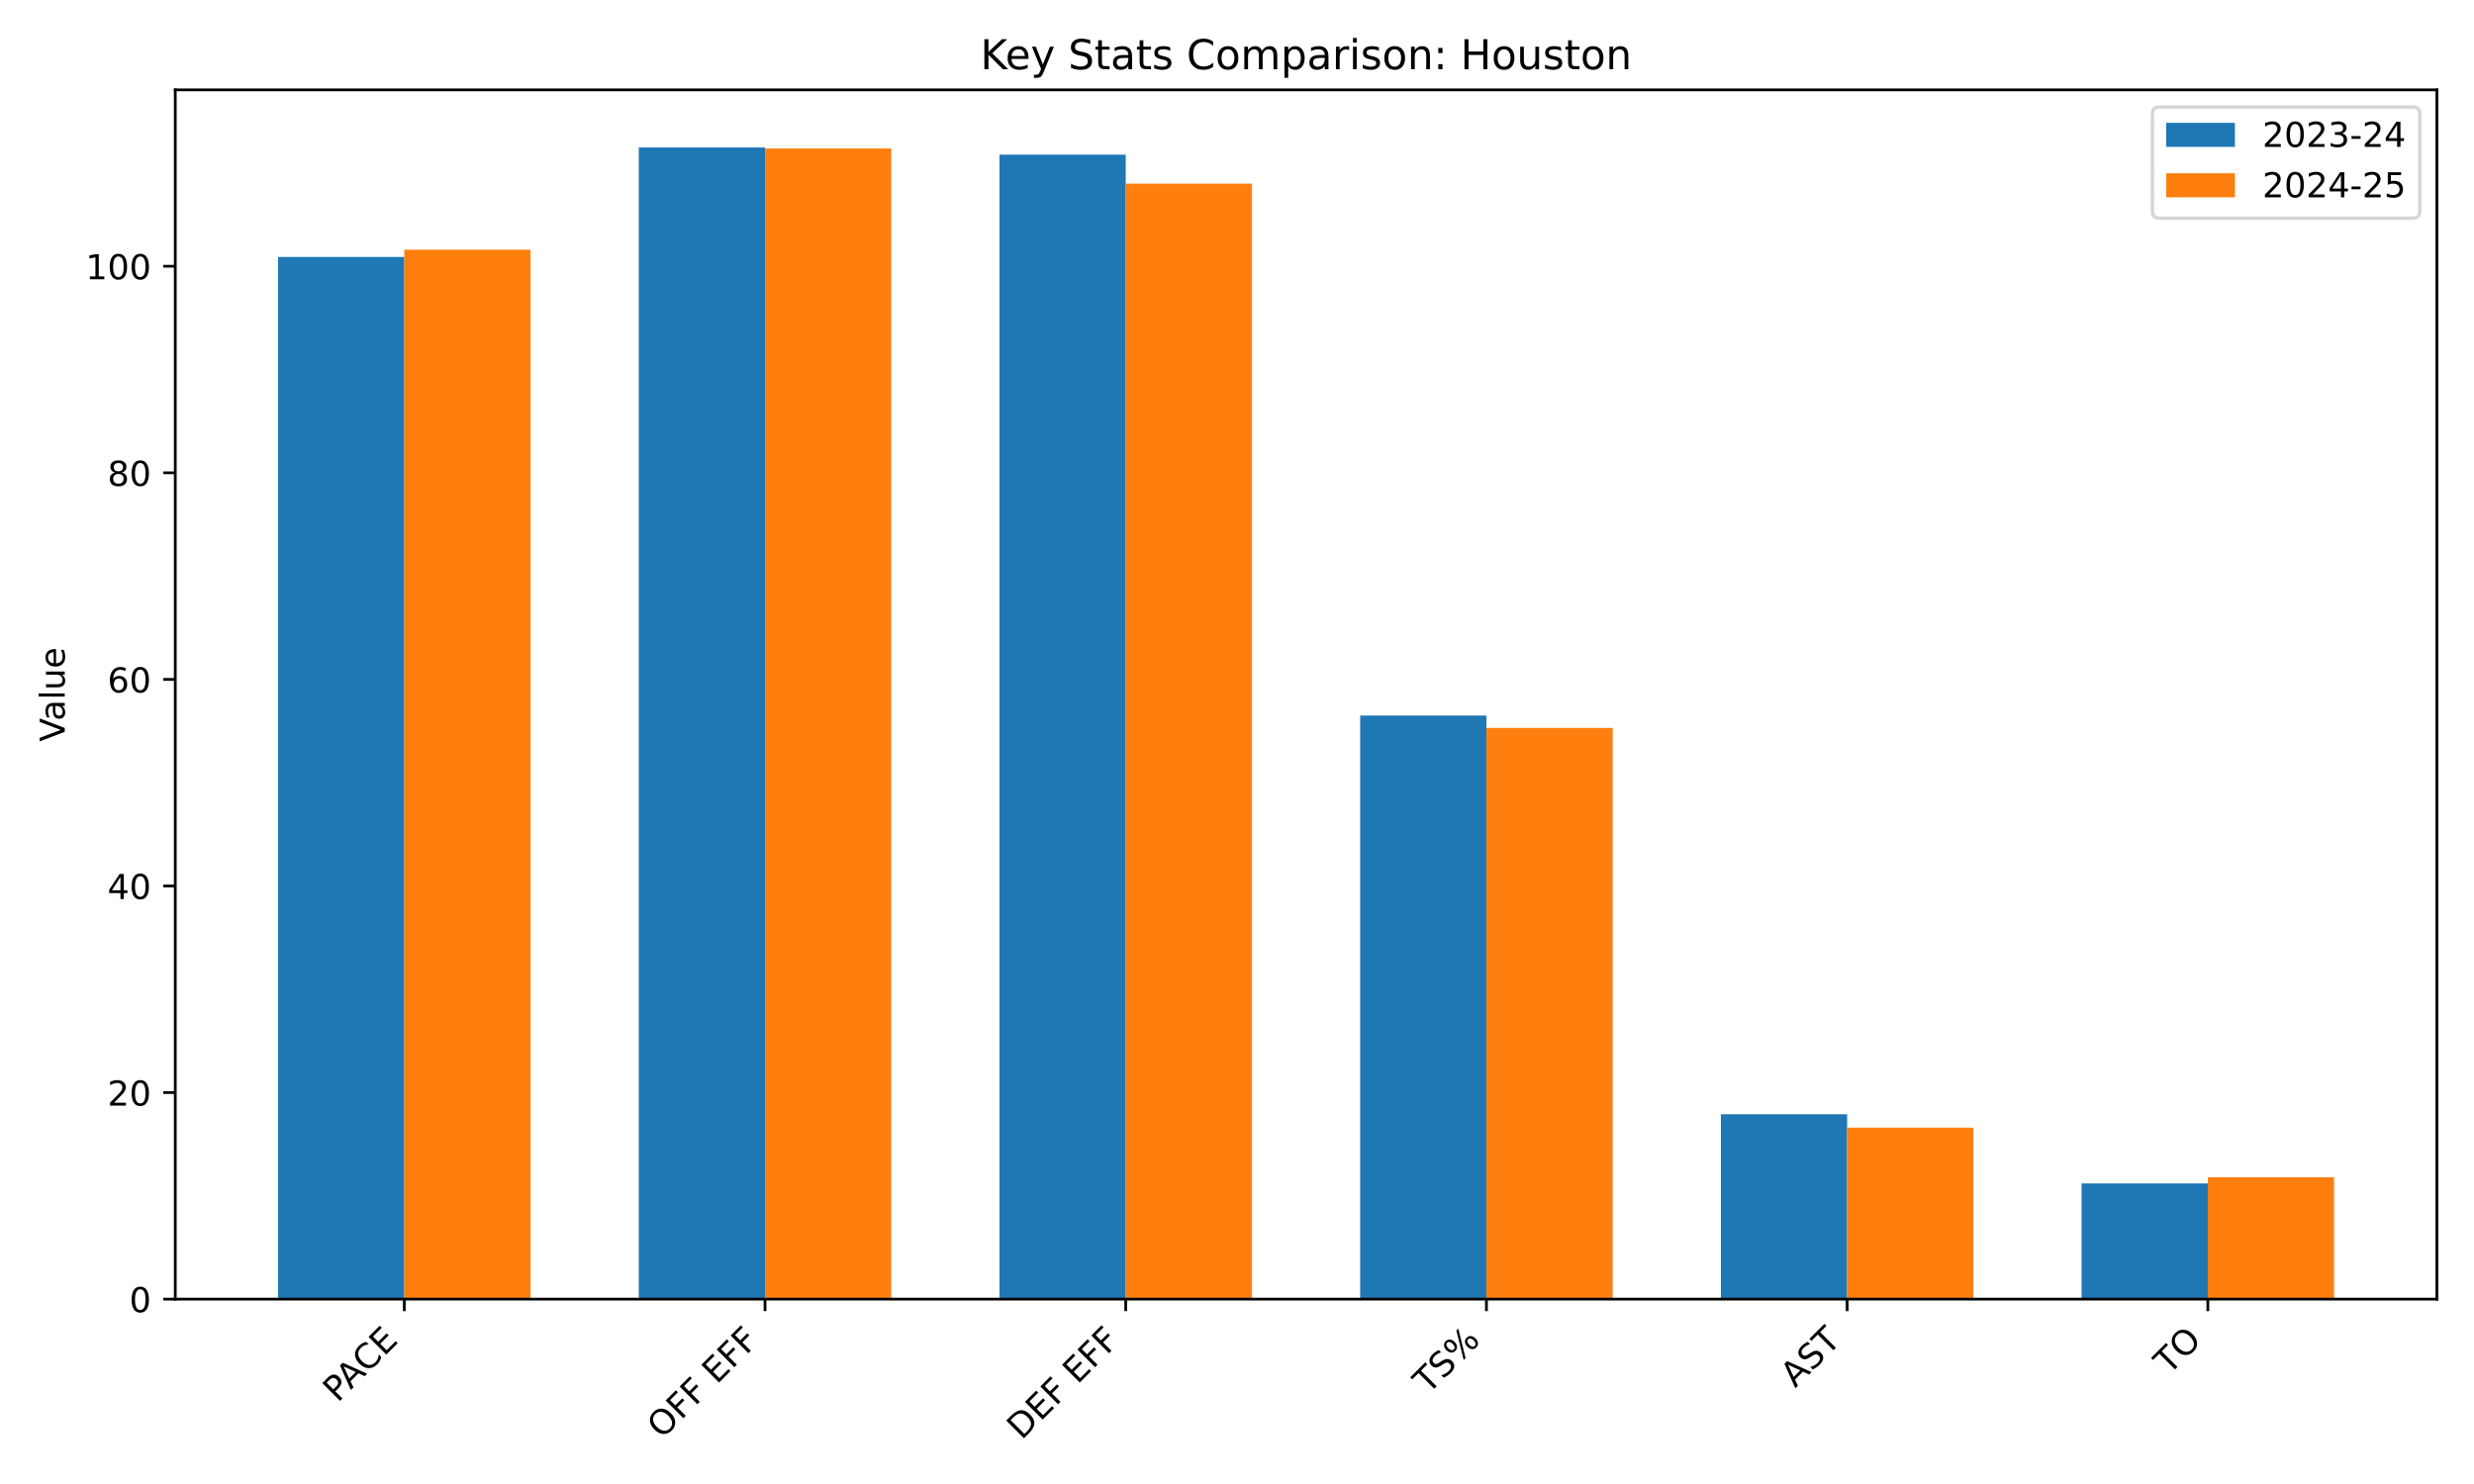
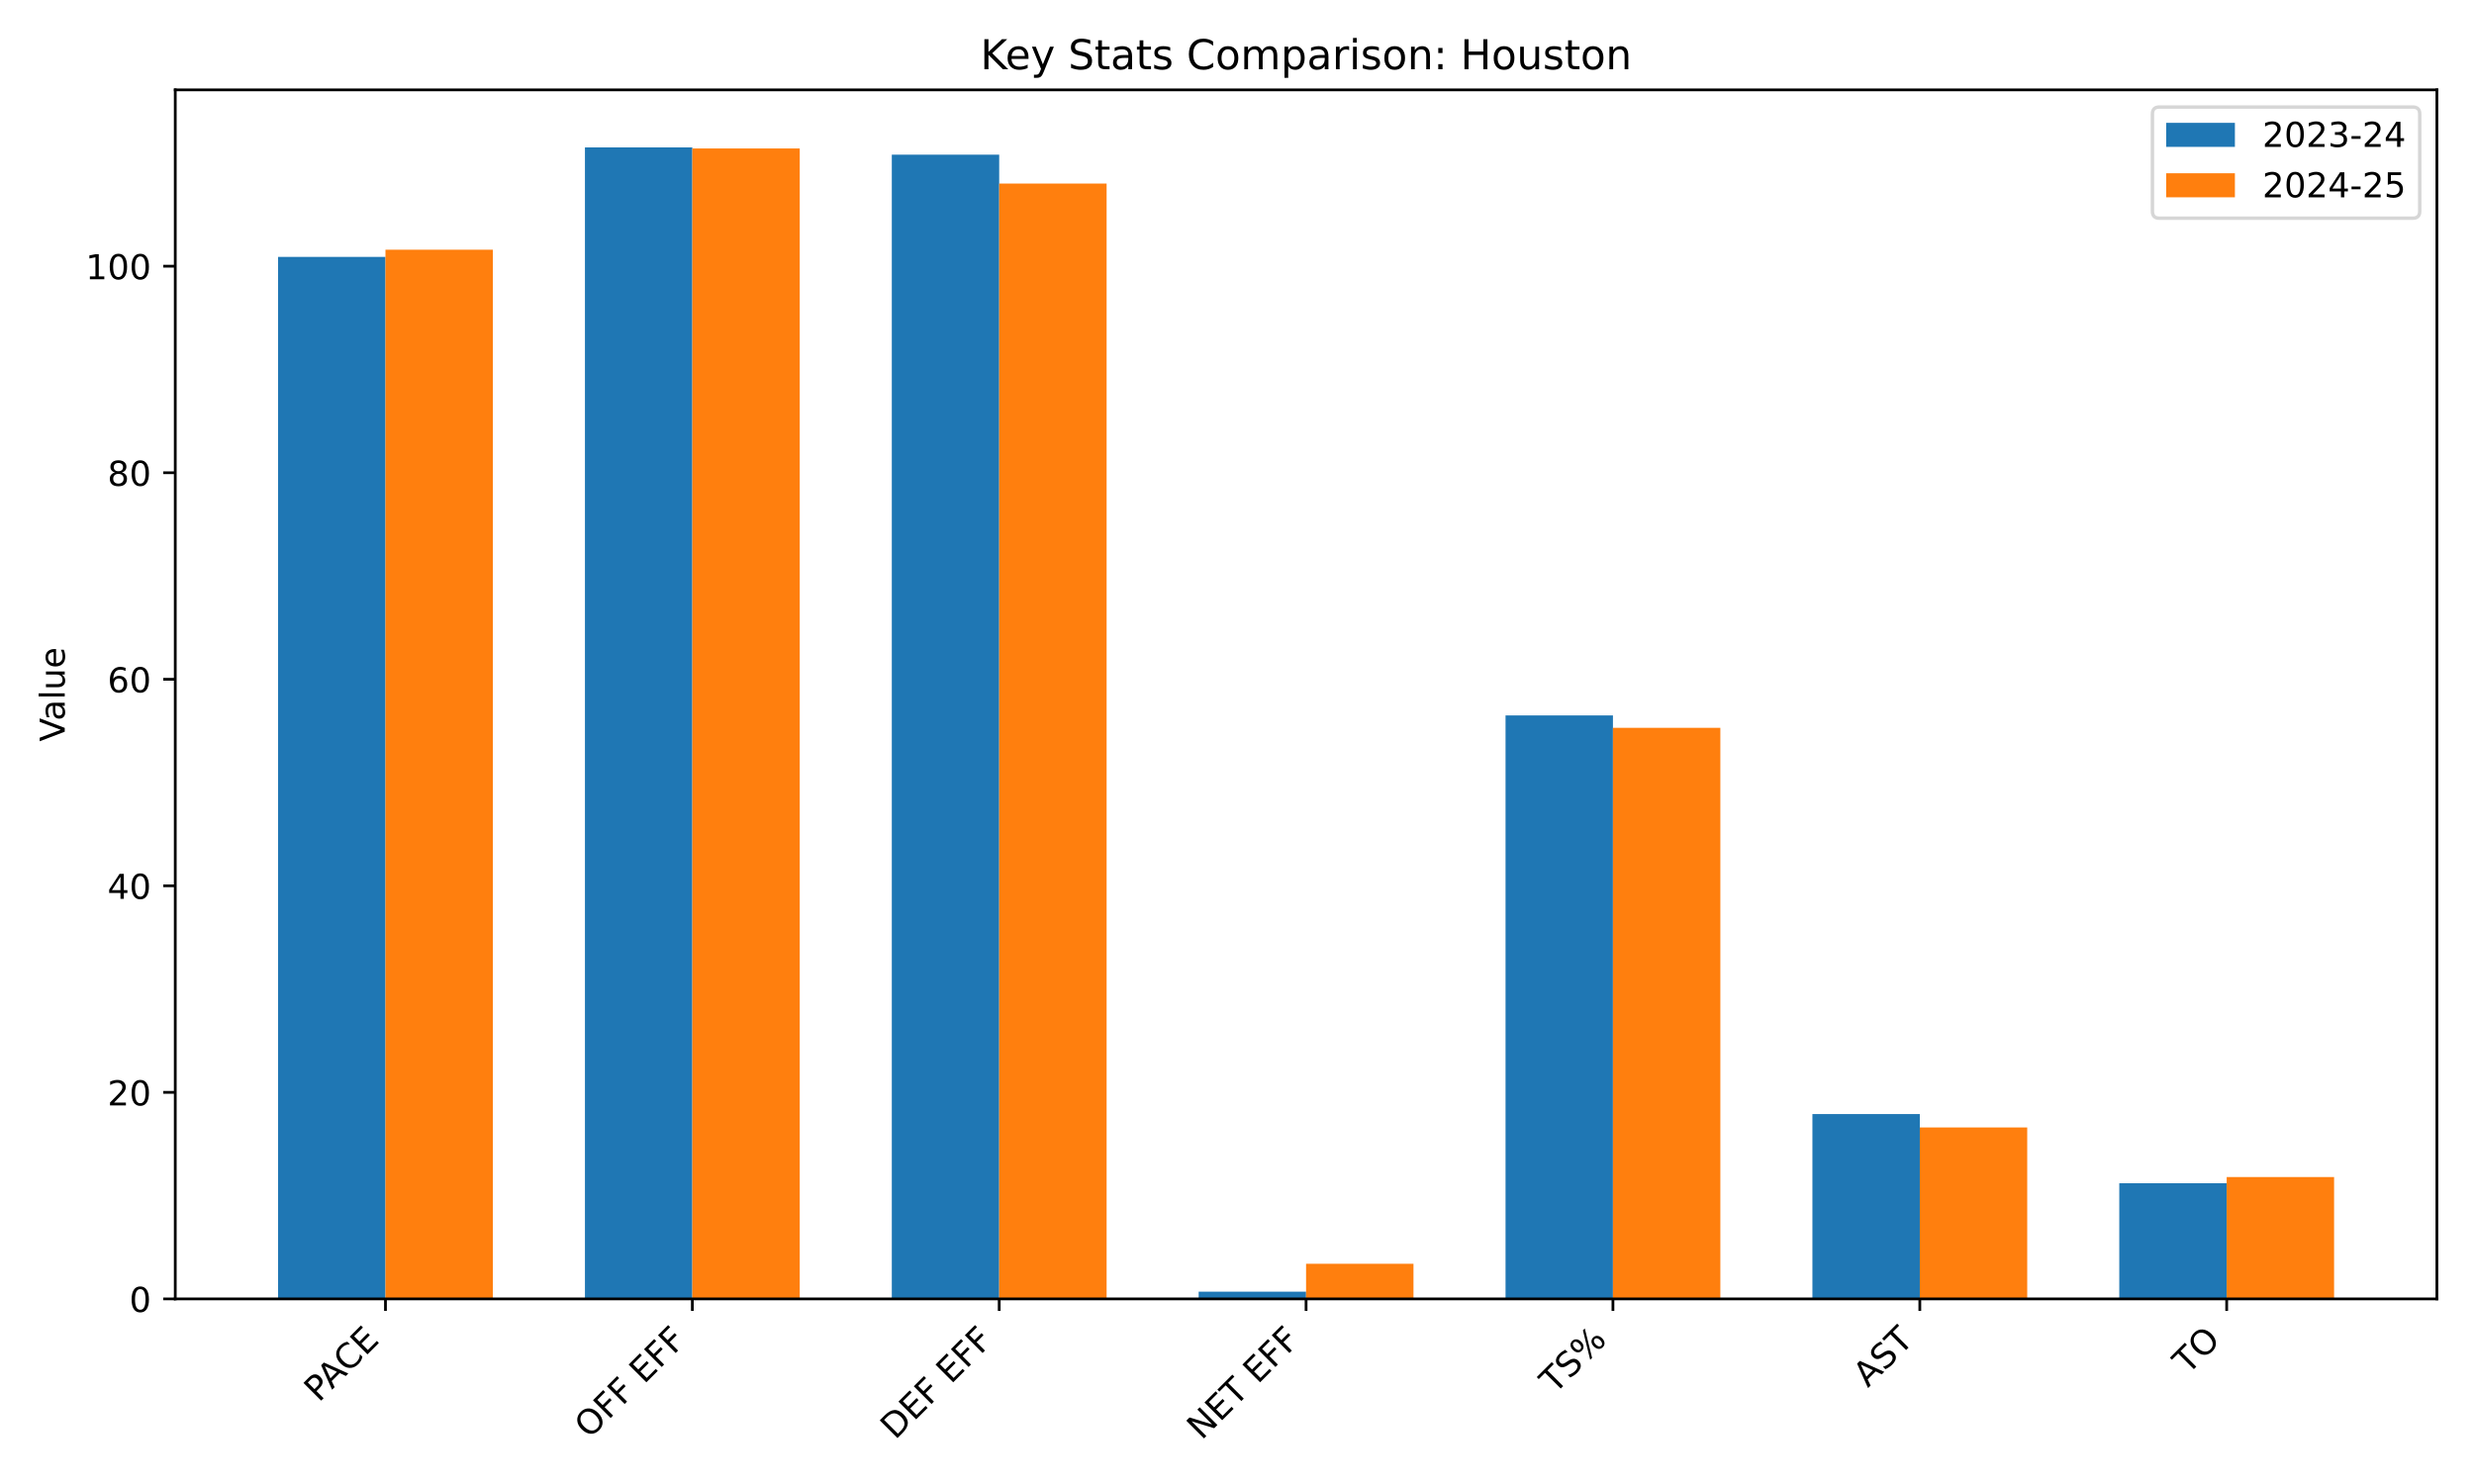
<svg xmlns="http://www.w3.org/2000/svg" xmlns:xlink="http://www.w3.org/1999/xlink" width="720pt" height="432pt" viewBox="0 0 720 432" version="1.1">
  <defs>
    <style type="text/css">*{stroke-linejoin: round; stroke-linecap: butt}</style>
  </defs>
  <g id="figure_1">
    <g id="patch_1">
      <path d="M 0 432  L 720 432  L 720 0  L 0 0  z " style="fill: #ffffff" />
    </g>
    <g id="axes_1">
      <g id="patch_2">
-         <path d="M 51.005 378.18  L 709.2 378.18  L 709.2 26.16  L 51.005 26.16  z " style="fill: #ffffff" />
+         <path d="M 51.005 378.116  L 709.2 378.116  L 709.2 26.16  L 51.005 26.16  z " style="fill: #ffffff" />
      </g>
      <g id="patch_3">
-         <path d="M 80.923 378.18  L 117.664 378.18  L 117.664 74.795  L 80.923 74.795  z " clip-path="url(#p46272f96f6)" style="fill: #1f77b4" />
+         <path d="M 80.923 378.116  L 112.181 378.116  L 112.181 74.786  L 80.923 74.786  z " clip-path="url(#pa298b99268)" style="fill: #1f77b4" />
      </g>
      <g id="patch_4">
-         <path d="M 185.898 378.18  L 222.64 378.18  L 222.64 42.923  L 185.898 42.923  z " clip-path="url(#p46272f96f6)" style="fill: #1f77b4" />
+         <path d="M 170.23 378.116  L 201.488 378.116  L 201.488 42.92  L 170.23 42.92  z " clip-path="url(#pa298b99268)" style="fill: #1f77b4" />
      </g>
      <g id="patch_5">
-         <path d="M 290.874 378.18  L 327.615 378.18  L 327.615 45.028  L 290.874 45.028  z " clip-path="url(#p46272f96f6)" style="fill: #1f77b4" />
+         <path d="M 259.538 378.116  L 290.795 378.116  L 290.795 45.024  L 259.538 45.024  z " clip-path="url(#pa298b99268)" style="fill: #1f77b4" />
      </g>
      <g id="patch_6">
-         <path d="M 395.849 378.18  L 432.59 378.18  L 432.59 208.296  L 395.849 208.296  z " clip-path="url(#p46272f96f6)" style="fill: #1f77b4" />
+         <path d="M 348.845 378.116  L 380.103 378.116  L 380.103 376.012  L 348.845 376.012  z " clip-path="url(#pa298b99268)" style="fill: #1f77b4" />
      </g>
      <g id="patch_7">
-         <path d="M 500.824 378.18  L 537.565 378.18  L 537.565 324.358  L 500.824 324.358  z " clip-path="url(#p46272f96f6)" style="fill: #1f77b4" />
+         <path d="M 438.152 378.116  L 469.41 378.116  L 469.41 208.263  L 438.152 208.263  z " clip-path="url(#pa298b99268)" style="fill: #1f77b4" />
      </g>
      <g id="patch_8">
-         <path d="M 605.799 378.18  L 642.541 378.18  L 642.541 344.504  L 605.799 344.504  z " clip-path="url(#p46272f96f6)" style="fill: #1f77b4" />
+         <path d="M 527.46 378.116  L 558.717 378.116  L 558.717 324.305  L 527.46 324.305  z " clip-path="url(#pa298b99268)" style="fill: #1f77b4" />
      </g>
      <g id="patch_9">
-         <path d="M 117.664 378.18  L 154.406 378.18  L 154.406 72.69  L 117.664 72.69  z " clip-path="url(#p46272f96f6)" style="fill: #ff7f0e" />
+         <path d="M 616.767 378.116  L 648.024 378.116  L 648.024 344.446  L 616.767 344.446  z " clip-path="url(#pa298b99268)" style="fill: #1f77b4" />
      </g>
      <g id="patch_10">
-         <path d="M 222.64 378.18  L 259.381 378.18  L 259.381 43.224  L 222.64 43.224  z " clip-path="url(#p46272f96f6)" style="fill: #ff7f0e" />
+         <path d="M 112.181 378.116  L 143.438 378.116  L 143.438 72.682  L 112.181 72.682  z " clip-path="url(#pa298b99268)" style="fill: #ff7f0e" />
      </g>
      <g id="patch_11">
-         <path d="M 327.615 378.18  L 364.356 378.18  L 364.356 53.447  L 327.615 53.447  z " clip-path="url(#p46272f96f6)" style="fill: #ff7f0e" />
+         <path d="M 201.488 378.116  L 232.745 378.116  L 232.745 43.22  L 201.488 43.22  z " clip-path="url(#pa298b99268)" style="fill: #ff7f0e" />
      </g>
      <g id="patch_12">
-         <path d="M 432.59 378.18  L 469.331 378.18  L 469.331 211.904  L 432.59 211.904  z " clip-path="url(#p46272f96f6)" style="fill: #ff7f0e" />
+         <path d="M 290.795 378.116  L 322.053 378.116  L 322.053 53.442  L 290.795 53.442  z " clip-path="url(#pa298b99268)" style="fill: #ff7f0e" />
      </g>
      <g id="patch_13">
-         <path d="M 537.565 378.18  L 574.307 378.18  L 574.307 328.267  L 537.565 328.267  z " clip-path="url(#p46272f96f6)" style="fill: #ff7f0e" />
+         <path d="M 380.103 378.116  L 411.36 378.116  L 411.36 367.895  L 380.103 367.895  z " clip-path="url(#pa298b99268)" style="fill: #ff7f0e" />
      </g>
      <g id="patch_14">
-         <path d="M 642.541 378.18  L 679.282 378.18  L 679.282 342.7  L 642.541 342.7  z " clip-path="url(#p46272f96f6)" style="fill: #ff7f0e" />
+         <path d="M 469.41 378.116  L 500.667 378.116  L 500.667 211.871  L 469.41 211.871  z " clip-path="url(#pa298b99268)" style="fill: #ff7f0e" />
+       </g>
+       <g id="patch_15">
+         <path d="M 558.717 378.116  L 589.975 378.116  L 589.975 328.213  L 558.717 328.213  z " clip-path="url(#pa298b99268)" style="fill: #ff7f0e" />
+       </g>
+       <g id="patch_16">
+         <path d="M 648.024 378.116  L 679.282 378.116  L 679.282 342.643  L 648.024 342.643  z " clip-path="url(#pa298b99268)" style="fill: #ff7f0e" />
      </g>
      <g id="matplotlib.axis_1">
        <g id="xtick_1">
          <g id="line2d_1">
            <defs>
-               <path id="m203564812c" d="M 0 0  L 0 3.5  " style="stroke: #000000; stroke-width: 0.8" />
+               <path id="m1cb7843d80" d="M 0 0  L 0 3.5  " style="stroke: #000000; stroke-width: 0.8" />
            </defs>
            <g>
-               <use xlink:href="#m203564812c" x="117.664" y="378.18" style="stroke: #000000; stroke-width: 0.8" />
+               <use xlink:href="#m1cb7843d80" x="112.181" y="378.116" style="stroke: #000000; stroke-width: 0.8" />
            </g>
          </g>
          <g id="text_1">
-             <g transform="translate(98.26196 408.4847) rotate(-45) scale(0.1 -0.1)">
+             <g transform="translate(92.77817 408.421) rotate(-45) scale(0.1 -0.1)">
              <defs>
                <path id="DejaVuSans-50" d="M 1259 4147  L 1259 2394  L 2053 2394  Q 2494 2394 2734 2622  Q 2975 2850 2975 3272  Q 2975 3691 2734 3919  Q 2494 4147 2053 4147  L 1259 4147  z M 628 4666  L 2053 4666  Q 2838 4666 3239 4311  Q 3641 3956 3641 3272  Q 3641 2581 3239 2228  Q 2838 1875 2053 1875  L 1259 1875  L 1259 0  L 628 0  L 628 4666  z " transform="scale(0.015625)" />
                <path id="DejaVuSans-41" d="M 2188 4044  L 1331 1722  L 3047 1722  L 2188 4044  z M 1831 4666  L 2547 4666  L 4325 0  L 3669 0  L 3244 1197  L 1141 1197  L 716 0  L 50 0  L 1831 4666  z " transform="scale(0.015625)" />
                <path id="DejaVuSans-43" d="M 4122 4306  L 4122 3641  Q 3803 3938 3442 4084  Q 3081 4231 2675 4231  Q 1875 4231 1450 3742  Q 1025 3253 1025 2328  Q 1025 1406 1450 917  Q 1875 428 2675 428  Q 3081 428 3442 575  Q 3803 722 4122 1019  L 4122 359  Q 3791 134 3420 21  Q 3050 -91 2638 -91  Q 1578 -91 968 557  Q 359 1206 359 2328  Q 359 3453 968 4101  Q 1578 4750 2638 4750  Q 3056 4750 3426 4639  Q 3797 4528 4122 4306  z " transform="scale(0.015625)" />
                <path id="DejaVuSans-45" d="M 628 4666  L 3578 4666  L 3578 4134  L 1259 4134  L 1259 2753  L 3481 2753  L 3481 2222  L 1259 2222  L 1259 531  L 3634 531  L 3634 0  L 628 0  L 628 4666  z " transform="scale(0.015625)" />
              </defs>
              <use xlink:href="#DejaVuSans-50" />
              <use xlink:href="#DejaVuSans-41" transform="translate(53.92773 0)" />
              <use xlink:href="#DejaVuSans-43" transform="translate(120.5859 0)" />
              <use xlink:href="#DejaVuSans-45" transform="translate(190.4102 0)" />
            </g>
          </g>
        </g>
        <g id="xtick_2">
          <g id="line2d_2">
            <g>
-               <use xlink:href="#m203564812c" x="222.64" y="378.18" style="stroke: #000000; stroke-width: 0.8" />
+               <use xlink:href="#m1cb7843d80" x="201.488" y="378.116" style="stroke: #000000; stroke-width: 0.8" />
            </g>
          </g>
          <g id="text_2">
-             <g transform="translate(192.6196 419.1023) rotate(-45) scale(0.1 -0.1)">
+             <g transform="translate(171.4678 419.0387) rotate(-45) scale(0.1 -0.1)">
              <defs>
                <path id="DejaVuSans-4f" d="M 2522 4238  Q 1834 4238 1429 3725  Q 1025 3213 1025 2328  Q 1025 1447 1429 934  Q 1834 422 2522 422  Q 3209 422 3611 934  Q 4013 1447 4013 2328  Q 4013 3213 3611 3725  Q 3209 4238 2522 4238  z M 2522 4750  Q 3503 4750 4090 4092  Q 4678 3434 4678 2328  Q 4678 1225 4090 567  Q 3503 -91 2522 -91  Q 1538 -91 948 565  Q 359 1222 359 2328  Q 359 3434 948 4092  Q 1538 4750 2522 4750  z " transform="scale(0.015625)" />
                <path id="DejaVuSans-46" d="M 628 4666  L 3309 4666  L 3309 4134  L 1259 4134  L 1259 2759  L 3109 2759  L 3109 2228  L 1259 2228  L 1259 0  L 628 0  L 628 4666  z " transform="scale(0.015625)" />
                <path id="DejaVuSans-20" transform="scale(0.015625)" />
              </defs>
              <use xlink:href="#DejaVuSans-4f" />
              <use xlink:href="#DejaVuSans-46" transform="translate(78.71094 0)" />
              <use xlink:href="#DejaVuSans-46" transform="translate(136.2305 0)" />
              <use xlink:href="#DejaVuSans-20" transform="translate(193.75 0)" />
              <use xlink:href="#DejaVuSans-45" transform="translate(225.5371 0)" />
              <use xlink:href="#DejaVuSans-46" transform="translate(288.7207 0)" />
              <use xlink:href="#DejaVuSans-46" transform="translate(346.2402 0)" />
            </g>
          </g>
        </g>
        <g id="xtick_3">
          <g id="line2d_3">
            <g>
-               <use xlink:href="#m203564812c" x="327.615" y="378.18" style="stroke: #000000; stroke-width: 0.8" />
+               <use xlink:href="#m1cb7843d80" x="290.795" y="378.116" style="stroke: #000000; stroke-width: 0.8" />
            </g>
          </g>
          <g id="text_3">
-             <g transform="translate(297.3153 419.3819) rotate(-45) scale(0.1 -0.1)">
+             <g transform="translate(260.4956 419.3182) rotate(-45) scale(0.1 -0.1)">
              <defs>
                <path id="DejaVuSans-44" d="M 1259 4147  L 1259 519  L 2022 519  Q 2988 519 3436 956  Q 3884 1394 3884 2338  Q 3884 3275 3436 3711  Q 2988 4147 2022 4147  L 1259 4147  z M 628 4666  L 1925 4666  Q 3281 4666 3915 4102  Q 4550 3538 4550 2338  Q 4550 1131 3912 565  Q 3275 0 1925 0  L 628 0  L 628 4666  z " transform="scale(0.015625)" />
              </defs>
              <use xlink:href="#DejaVuSans-44" />
              <use xlink:href="#DejaVuSans-45" transform="translate(77.00195 0)" />
              <use xlink:href="#DejaVuSans-46" transform="translate(140.1855 0)" />
              <use xlink:href="#DejaVuSans-20" transform="translate(197.7051 0)" />
              <use xlink:href="#DejaVuSans-45" transform="translate(229.4922 0)" />
              <use xlink:href="#DejaVuSans-46" transform="translate(292.6758 0)" />
              <use xlink:href="#DejaVuSans-46" transform="translate(350.1953 0)" />
            </g>
          </g>
        </g>
        <g id="xtick_4">
          <g id="line2d_4">
            <g>
-               <use xlink:href="#m203564812c" x="432.59" y="378.18" style="stroke: #000000; stroke-width: 0.8" />
+               <use xlink:href="#m1cb7843d80" x="380.103" y="378.116" style="stroke: #000000; stroke-width: 0.8" />
            </g>
          </g>
          <g id="text_4">
-             <g transform="translate(415.5931 406.0794) rotate(-45) scale(0.1 -0.1)">
-               <defs>
+             <g transform="translate(349.7057 419.4154) rotate(-45) scale(0.1 -0.1)">
+               <defs>
+                 <path id="DejaVuSans-4e" d="M 628 4666  L 1478 4666  L 3547 763  L 3547 4666  L 4159 4666  L 4159 0  L 3309 0  L 1241 3903  L 1241 0  L 628 0  L 628 4666  z " transform="scale(0.015625)" />
                <path id="DejaVuSans-54" d="M -19 4666  L 3928 4666  L 3928 4134  L 2272 4134  L 2272 0  L 1638 0  L 1638 4134  L -19 4134  L -19 4666  z " transform="scale(0.015625)" />
+               </defs>
+               <use xlink:href="#DejaVuSans-4e" />
+               <use xlink:href="#DejaVuSans-45" transform="translate(74.80469 0)" />
+               <use xlink:href="#DejaVuSans-54" transform="translate(137.9883 0)" />
+               <use xlink:href="#DejaVuSans-20" transform="translate(199.0723 0)" />
+               <use xlink:href="#DejaVuSans-45" transform="translate(230.8594 0)" />
+               <use xlink:href="#DejaVuSans-46" transform="translate(294.043 0)" />
+               <use xlink:href="#DejaVuSans-46" transform="translate(351.5625 0)" />
+             </g>
+           </g>
+         </g>
+         <g id="xtick_5">
+           <g id="line2d_5">
+             <g>
+               <use xlink:href="#m1cb7843d80" x="469.41" y="378.116" style="stroke: #000000; stroke-width: 0.8" />
+             </g>
+           </g>
+           <g id="text_5">
+             <g transform="translate(452.4127 406.0158) rotate(-45) scale(0.1 -0.1)">
+               <defs>
                <path id="DejaVuSans-53" d="M 3425 4513  L 3425 3897  Q 3066 4069 2747 4153  Q 2428 4238 2131 4238  Q 1616 4238 1336 4038  Q 1056 3838 1056 3469  Q 1056 3159 1242 3001  Q 1428 2844 1947 2747  L 2328 2669  Q 3034 2534 3370 2195  Q 3706 1856 3706 1288  Q 3706 609 3251 259  Q 2797 -91 1919 -91  Q 1588 -91 1214 -16  Q 841 59 441 206  L 441 856  Q 825 641 1194 531  Q 1563 422 1919 422  Q 2459 422 2753 634  Q 3047 847 3047 1241  Q 3047 1584 2836 1778  Q 2625 1972 2144 2069  L 1759 2144  Q 1053 2284 737 2584  Q 422 2884 422 3419  Q 422 4038 858 4394  Q 1294 4750 2059 4750  Q 2388 4750 2728 4690  Q 3069 4631 3425 4513  z " transform="scale(0.015625)" />
                <path id="DejaVuSans-25" d="M 4653 2053  Q 4381 2053 4226 1822  Q 4072 1591 4072 1178  Q 4072 772 4226 539  Q 4381 306 4653 306  Q 4919 306 5073 539  Q 5228 772 5228 1178  Q 5228 1588 5073 1820  Q 4919 2053 4653 2053  z M 4653 2450  Q 5147 2450 5437 2106  Q 5728 1763 5728 1178  Q 5728 594 5436 251  Q 5144 -91 4653 -91  Q 4153 -91 3862 251  Q 3572 594 3572 1178  Q 3572 1766 3864 2108  Q 4156 2450 4653 2450  z M 1428 4353  Q 1159 4353 1004 4120  Q 850 3888 850 3481  Q 850 3069 1003 2837  Q 1156 2606 1428 2606  Q 1700 2606 1854 2837  Q 2009 3069 2009 3481  Q 2009 3884 1853 4118  Q 1697 4353 1428 4353  z M 4250 4750  L 4750 4750  L 1831 -91  L 1331 -91  L 4250 4750  z M 1428 4750  Q 1922 4750 2215 4408  Q 2509 4066 2509 3481  Q 2509 2891 2217 2550  Q 1925 2209 1428 2209  Q 931 2209 642 2551  Q 353 2894 353 3481  Q 353 4063 643 4406  Q 934 4750 1428 4750  z " transform="scale(0.015625)" />
              </defs>
              <use xlink:href="#DejaVuSans-54" />
              <use xlink:href="#DejaVuSans-53" transform="translate(61.08398 0)" />
              <use xlink:href="#DejaVuSans-25" transform="translate(124.5605 0)" />
            </g>
          </g>
        </g>
-         <g id="xtick_5">
-           <g id="line2d_5">
-             <g>
-               <use xlink:href="#m203564812c" x="537.565" y="378.18" style="stroke: #000000; stroke-width: 0.8" />
-             </g>
-           </g>
-           <g id="text_5">
-             <g transform="translate(522.4499 404.1978) rotate(-45) scale(0.1 -0.1)">
+         <g id="xtick_6">
+           <g id="line2d_6">
+             <g>
+               <use xlink:href="#m1cb7843d80" x="558.717" y="378.116" style="stroke: #000000; stroke-width: 0.8" />
+             </g>
+           </g>
+           <g id="text_6">
+             <g transform="translate(543.6016 404.1342) rotate(-45) scale(0.1 -0.1)">
              <use xlink:href="#DejaVuSans-41" />
              <use xlink:href="#DejaVuSans-53" transform="translate(68.4082 0)" />
              <use xlink:href="#DejaVuSans-54" transform="translate(131.8848 0)" />
            </g>
          </g>
        </g>
-         <g id="xtick_6">
-           <g id="line2d_6">
-             <g>
-               <use xlink:href="#m203564812c" x="642.541" y="378.18" style="stroke: #000000; stroke-width: 0.8" />
-             </g>
-           </g>
-           <g id="text_6">
-             <g transform="translate(631.185 400.438) rotate(-45) scale(0.1 -0.1)">
+         <g id="xtick_7">
+           <g id="line2d_7">
+             <g>
+               <use xlink:href="#m1cb7843d80" x="648.024" y="378.116" style="stroke: #000000; stroke-width: 0.8" />
+             </g>
+           </g>
+           <g id="text_7">
+             <g transform="translate(636.6688 400.3744) rotate(-45) scale(0.1 -0.1)">
              <use xlink:href="#DejaVuSans-54" />
              <use xlink:href="#DejaVuSans-4f" transform="translate(61.08398 0)" />
            </g>
          </g>
        </g>
      </g>
      <g id="matplotlib.axis_2">
        <g id="ytick_1">
-           <g id="line2d_7">
+           <g id="line2d_8">
            <defs>
-               <path id="m13b1980bd7" d="M 0 0  L -3.5 0  " style="stroke: #000000; stroke-width: 0.8" />
+               <path id="m3e5c8ee7ff" d="M 0 0  L -3.5 0  " style="stroke: #000000; stroke-width: 0.8" />
            </defs>
            <g>
-               <use xlink:href="#m13b1980bd7" x="51.005" y="378.18" style="stroke: #000000; stroke-width: 0.8" />
-             </g>
-           </g>
-           <g id="text_7">
-             <g transform="translate(37.6425 381.9792) scale(0.1 -0.1)">
+               <use xlink:href="#m3e5c8ee7ff" x="51.005" y="378.116" style="stroke: #000000; stroke-width: 0.8" />
+             </g>
+           </g>
+           <g id="text_8">
+             <g transform="translate(37.6425 381.9156) scale(0.1 -0.1)">
              <defs>
                <path id="DejaVuSans-30" d="M 2034 4250  Q 1547 4250 1301 3770  Q 1056 3291 1056 2328  Q 1056 1369 1301 889  Q 1547 409 2034 409  Q 2525 409 2770 889  Q 3016 1369 3016 2328  Q 3016 3291 2770 3770  Q 2525 4250 2034 4250  z M 2034 4750  Q 2819 4750 3233 4129  Q 3647 3509 3647 2328  Q 3647 1150 3233 529  Q 2819 -91 2034 -91  Q 1250 -91 836 529  Q 422 1150 422 2328  Q 422 3509 836 4129  Q 1250 4750 2034 4750  z " transform="scale(0.015625)" />
              </defs>
              <use xlink:href="#DejaVuSans-30" />
            </g>
          </g>
        </g>
        <g id="ytick_2">
-           <g id="line2d_8">
-             <g>
-               <use xlink:href="#m13b1980bd7" x="51.005" y="318.044" style="stroke: #000000; stroke-width: 0.8" />
-             </g>
-           </g>
-           <g id="text_8">
-             <g transform="translate(31.28 321.8434) scale(0.1 -0.1)">
+           <g id="line2d_9">
+             <g>
+               <use xlink:href="#m3e5c8ee7ff" x="51.005" y="317.991" style="stroke: #000000; stroke-width: 0.8" />
+             </g>
+           </g>
+           <g id="text_9">
+             <g transform="translate(31.28 321.7906) scale(0.1 -0.1)">
              <defs>
                <path id="DejaVuSans-32" d="M 1228 531  L 3431 531  L 3431 0  L 469 0  L 469 531  Q 828 903 1448 1529  Q 2069 2156 2228 2338  Q 2531 2678 2651 2914  Q 2772 3150 2772 3378  Q 2772 3750 2511 3984  Q 2250 4219 1831 4219  Q 1534 4219 1204 4116  Q 875 4013 500 3803  L 500 4441  Q 881 4594 1212 4672  Q 1544 4750 1819 4750  Q 2544 4750 2975 4387  Q 3406 4025 3406 3419  Q 3406 3131 3298 2873  Q 3191 2616 2906 2266  Q 2828 2175 2409 1742  Q 1991 1309 1228 531  z " transform="scale(0.015625)" />
              </defs>
              <use xlink:href="#DejaVuSans-32" />
              <use xlink:href="#DejaVuSans-30" transform="translate(63.62305 0)" />
            </g>
          </g>
        </g>
        <g id="ytick_3">
-           <g id="line2d_9">
-             <g>
-               <use xlink:href="#m13b1980bd7" x="51.005" y="257.908" style="stroke: #000000; stroke-width: 0.8" />
-             </g>
-           </g>
-           <g id="text_9">
-             <g transform="translate(31.28 261.7076) scale(0.1 -0.1)">
+           <g id="line2d_10">
+             <g>
+               <use xlink:href="#m3e5c8ee7ff" x="51.005" y="257.866" style="stroke: #000000; stroke-width: 0.8" />
+             </g>
+           </g>
+           <g id="text_10">
+             <g transform="translate(31.28 261.6657) scale(0.1 -0.1)">
              <defs>
                <path id="DejaVuSans-34" d="M 2419 4116  L 825 1625  L 2419 1625  L 2419 4116  z M 2253 4666  L 3047 4666  L 3047 1625  L 3713 1625  L 3713 1100  L 3047 1100  L 3047 0  L 2419 0  L 2419 1100  L 313 1100  L 313 1709  L 2253 4666  z " transform="scale(0.015625)" />
              </defs>
              <use xlink:href="#DejaVuSans-34" />
              <use xlink:href="#DejaVuSans-30" transform="translate(63.62305 0)" />
            </g>
          </g>
        </g>
        <g id="ytick_4">
-           <g id="line2d_10">
-             <g>
-               <use xlink:href="#m13b1980bd7" x="51.005" y="197.773" style="stroke: #000000; stroke-width: 0.8" />
-             </g>
-           </g>
-           <g id="text_10">
-             <g transform="translate(31.28 201.5718) scale(0.1 -0.1)">
+           <g id="line2d_11">
+             <g>
+               <use xlink:href="#m3e5c8ee7ff" x="51.005" y="197.742" style="stroke: #000000; stroke-width: 0.8" />
+             </g>
+           </g>
+           <g id="text_11">
+             <g transform="translate(31.28 201.5408) scale(0.1 -0.1)">
              <defs>
                <path id="DejaVuSans-36" d="M 2113 2584  Q 1688 2584 1439 2293  Q 1191 2003 1191 1497  Q 1191 994 1439 701  Q 1688 409 2113 409  Q 2538 409 2786 701  Q 3034 994 3034 1497  Q 3034 2003 2786 2293  Q 2538 2584 2113 2584  z M 3366 4563  L 3366 3988  Q 3128 4100 2886 4159  Q 2644 4219 2406 4219  Q 1781 4219 1451 3797  Q 1122 3375 1075 2522  Q 1259 2794 1537 2939  Q 1816 3084 2150 3084  Q 2853 3084 3261 2657  Q 3669 2231 3669 1497  Q 3669 778 3244 343  Q 2819 -91 2113 -91  Q 1303 -91 875 529  Q 447 1150 447 2328  Q 447 3434 972 4092  Q 1497 4750 2381 4750  Q 2619 4750 2861 4703  Q 3103 4656 3366 4563  z " transform="scale(0.015625)" />
              </defs>
              <use xlink:href="#DejaVuSans-36" />
              <use xlink:href="#DejaVuSans-30" transform="translate(63.62305 0)" />
            </g>
          </g>
        </g>
        <g id="ytick_5">
-           <g id="line2d_11">
-             <g>
-               <use xlink:href="#m13b1980bd7" x="51.005" y="137.637" style="stroke: #000000; stroke-width: 0.8" />
-             </g>
-           </g>
-           <g id="text_11">
-             <g transform="translate(31.28 141.436) scale(0.1 -0.1)">
+           <g id="line2d_12">
+             <g>
+               <use xlink:href="#m3e5c8ee7ff" x="51.005" y="137.617" style="stroke: #000000; stroke-width: 0.8" />
+             </g>
+           </g>
+           <g id="text_12">
+             <g transform="translate(31.28 141.4158) scale(0.1 -0.1)">
              <defs>
                <path id="DejaVuSans-38" d="M 2034 2216  Q 1584 2216 1326 1975  Q 1069 1734 1069 1313  Q 1069 891 1326 650  Q 1584 409 2034 409  Q 2484 409 2743 651  Q 3003 894 3003 1313  Q 3003 1734 2745 1975  Q 2488 2216 2034 2216  z M 1403 2484  Q 997 2584 770 2862  Q 544 3141 544 3541  Q 544 4100 942 4425  Q 1341 4750 2034 4750  Q 2731 4750 3128 4425  Q 3525 4100 3525 3541  Q 3525 3141 3298 2862  Q 3072 2584 2669 2484  Q 3125 2378 3379 2068  Q 3634 1759 3634 1313  Q 3634 634 3220 271  Q 2806 -91 2034 -91  Q 1263 -91 848 271  Q 434 634 434 1313  Q 434 1759 690 2068  Q 947 2378 1403 2484  z M 1172 3481  Q 1172 3119 1398 2916  Q 1625 2713 2034 2713  Q 2441 2713 2670 2916  Q 2900 3119 2900 3481  Q 2900 3844 2670 4047  Q 2441 4250 2034 4250  Q 1625 4250 1398 4047  Q 1172 3844 1172 3481  z " transform="scale(0.015625)" />
              </defs>
              <use xlink:href="#DejaVuSans-38" />
              <use xlink:href="#DejaVuSans-30" transform="translate(63.62305 0)" />
            </g>
          </g>
        </g>
        <g id="ytick_6">
-           <g id="line2d_12">
-             <g>
-               <use xlink:href="#m13b1980bd7" x="51.005" y="77.501" style="stroke: #000000; stroke-width: 0.8" />
-             </g>
-           </g>
-           <g id="text_12">
-             <g transform="translate(24.9175 81.30016) scale(0.1 -0.1)">
+           <g id="line2d_13">
+             <g>
+               <use xlink:href="#m3e5c8ee7ff" x="51.005" y="77.492" style="stroke: #000000; stroke-width: 0.8" />
+             </g>
+           </g>
+           <g id="text_13">
+             <g transform="translate(24.9175 81.29088) scale(0.1 -0.1)">
              <defs>
                <path id="DejaVuSans-31" d="M 794 531  L 1825 531  L 1825 4091  L 703 3866  L 703 4441  L 1819 4666  L 2450 4666  L 2450 531  L 3481 531  L 3481 0  L 794 0  L 794 531  z " transform="scale(0.015625)" />
              </defs>
              <use xlink:href="#DejaVuSans-31" />
              <use xlink:href="#DejaVuSans-30" transform="translate(63.62305 0)" />
              <use xlink:href="#DejaVuSans-30" transform="translate(127.2461 0)" />
            </g>
          </g>
        </g>
-         <g id="text_13">
-           <g transform="translate(18.83781 215.9012) rotate(-90) scale(0.1 -0.1)">
+         <g id="text_14">
+           <g transform="translate(18.83781 215.8694) rotate(-90) scale(0.1 -0.1)">
            <defs>
              <path id="DejaVuSans-56" d="M 1831 0  L 50 4666  L 709 4666  L 2188 738  L 3669 4666  L 4325 4666  L 2547 0  L 1831 0  z " transform="scale(0.015625)" />
              <path id="DejaVuSans-61" d="M 2194 1759  Q 1497 1759 1228 1600  Q 959 1441 959 1056  Q 959 750 1161 570  Q 1363 391 1709 391  Q 2188 391 2477 730  Q 2766 1069 2766 1631  L 2766 1759  L 2194 1759  z M 3341 1997  L 3341 0  L 2766 0  L 2766 531  Q 2569 213 2275 61  Q 1981 -91 1556 -91  Q 1019 -91 701 211  Q 384 513 384 1019  Q 384 1609 779 1909  Q 1175 2209 1959 2209  L 2766 2209  L 2766 2266  Q 2766 2663 2505 2880  Q 2244 3097 1772 3097  Q 1472 3097 1187 3025  Q 903 2953 641 2809  L 641 3341  Q 956 3463 1253 3523  Q 1550 3584 1831 3584  Q 2591 3584 2966 3190  Q 3341 2797 3341 1997  z " transform="scale(0.015625)" />
              <path id="DejaVuSans-6c" d="M 603 4863  L 1178 4863  L 1178 0  L 603 0  L 603 4863  z " transform="scale(0.015625)" />
              <path id="DejaVuSans-75" d="M 544 1381  L 544 3500  L 1119 3500  L 1119 1403  Q 1119 906 1312 657  Q 1506 409 1894 409  Q 2359 409 2629 706  Q 2900 1003 2900 1516  L 2900 3500  L 3475 3500  L 3475 0  L 2900 0  L 2900 538  Q 2691 219 2414 64  Q 2138 -91 1772 -91  Q 1169 -91 856 284  Q 544 659 544 1381  z M 1991 3584  L 1991 3584  z " transform="scale(0.015625)" />
              <path id="DejaVuSans-65" d="M 3597 1894  L 3597 1613  L 953 1613  Q 991 1019 1311 708  Q 1631 397 2203 397  Q 2534 397 2845 478  Q 3156 559 3463 722  L 3463 178  Q 3153 47 2828 -22  Q 2503 -91 2169 -91  Q 1331 -91 842 396  Q 353 884 353 1716  Q 353 2575 817 3079  Q 1281 3584 2069 3584  Q 2775 3584 3186 3129  Q 3597 2675 3597 1894  z M 3022 2063  Q 3016 2534 2758 2815  Q 2500 3097 2075 3097  Q 1594 3097 1305 2825  Q 1016 2553 972 2059  L 3022 2063  z " transform="scale(0.015625)" />
            </defs>
            <use xlink:href="#DejaVuSans-56" />
            <use xlink:href="#DejaVuSans-61" transform="translate(60.6582 0)" />
            <use xlink:href="#DejaVuSans-6c" transform="translate(121.9375 0)" />
            <use xlink:href="#DejaVuSans-75" transform="translate(149.7207 0)" />
            <use xlink:href="#DejaVuSans-65" transform="translate(213.0996 0)" />
          </g>
        </g>
      </g>
-       <g id="patch_15">
-         <path d="M 51.005 378.18  L 51.005 26.16  " style="fill: none; stroke: #000000; stroke-width: 0.8; stroke-linejoin: miter; stroke-linecap: square" />
-       </g>
-       <g id="patch_16">
-         <path d="M 709.2 378.18  L 709.2 26.16  " style="fill: none; stroke: #000000; stroke-width: 0.8; stroke-linejoin: miter; stroke-linecap: square" />
-       </g>
      <g id="patch_17">
-         <path d="M 51.005 378.18  L 709.2 378.18  " style="fill: none; stroke: #000000; stroke-width: 0.8; stroke-linejoin: miter; stroke-linecap: square" />
+         <path d="M 51.005 378.116  L 51.005 26.16  " style="fill: none; stroke: #000000; stroke-width: 0.8; stroke-linejoin: miter; stroke-linecap: square" />
      </g>
      <g id="patch_18">
+         <path d="M 709.2 378.116  L 709.2 26.16  " style="fill: none; stroke: #000000; stroke-width: 0.8; stroke-linejoin: miter; stroke-linecap: square" />
+       </g>
+       <g id="patch_19">
+         <path d="M 51.005 378.116  L 709.2 378.116  " style="fill: none; stroke: #000000; stroke-width: 0.8; stroke-linejoin: miter; stroke-linecap: square" />
+       </g>
+       <g id="patch_20">
        <path d="M 51.005 26.16  L 709.2 26.16  " style="fill: none; stroke: #000000; stroke-width: 0.8; stroke-linejoin: miter; stroke-linecap: square" />
      </g>
-       <g id="text_14">
+       <g id="text_15">
        <g transform="translate(285.3053 20.16) scale(0.12 -0.12)">
          <defs>
            <path id="DejaVuSans-4b" d="M 628 4666  L 1259 4666  L 1259 2694  L 3353 4666  L 4166 4666  L 1850 2491  L 4331 0  L 3500 0  L 1259 2247  L 1259 0  L 628 0  L 628 4666  z " transform="scale(0.015625)" />
            <path id="DejaVuSans-79" d="M 2059 -325  Q 1816 -950 1584 -1140  Q 1353 -1331 966 -1331  L 506 -1331  L 506 -850  L 844 -850  Q 1081 -850 1212 -737  Q 1344 -625 1503 -206  L 1606 56  L 191 3500  L 800 3500  L 1894 763  L 2988 3500  L 3597 3500  L 2059 -325  z " transform="scale(0.015625)" />
            <path id="DejaVuSans-74" d="M 1172 4494  L 1172 3500  L 2356 3500  L 2356 3053  L 1172 3053  L 1172 1153  Q 1172 725 1289 603  Q 1406 481 1766 481  L 2356 481  L 2356 0  L 1766 0  Q 1100 0 847 248  Q 594 497 594 1153  L 594 3053  L 172 3053  L 172 3500  L 594 3500  L 594 4494  L 1172 4494  z " transform="scale(0.015625)" />
            <path id="DejaVuSans-73" d="M 2834 3397  L 2834 2853  Q 2591 2978 2328 3040  Q 2066 3103 1784 3103  Q 1356 3103 1142 2972  Q 928 2841 928 2578  Q 928 2378 1081 2264  Q 1234 2150 1697 2047  L 1894 2003  Q 2506 1872 2764 1633  Q 3022 1394 3022 966  Q 3022 478 2636 193  Q 2250 -91 1575 -91  Q 1294 -91 989 -36  Q 684 19 347 128  L 347 722  Q 666 556 975 473  Q 1284 391 1588 391  Q 1994 391 2212 530  Q 2431 669 2431 922  Q 2431 1156 2273 1281  Q 2116 1406 1581 1522  L 1381 1569  Q 847 1681 609 1914  Q 372 2147 372 2553  Q 372 3047 722 3315  Q 1072 3584 1716 3584  Q 2034 3584 2315 3537  Q 2597 3491 2834 3397  z " transform="scale(0.015625)" />
            <path id="DejaVuSans-6f" d="M 1959 3097  Q 1497 3097 1228 2736  Q 959 2375 959 1747  Q 959 1119 1226 758  Q 1494 397 1959 397  Q 2419 397 2687 759  Q 2956 1122 2956 1747  Q 2956 2369 2687 2733  Q 2419 3097 1959 3097  z M 1959 3584  Q 2709 3584 3137 3096  Q 3566 2609 3566 1747  Q 3566 888 3137 398  Q 2709 -91 1959 -91  Q 1206 -91 779 398  Q 353 888 353 1747  Q 353 2609 779 3096  Q 1206 3584 1959 3584  z " transform="scale(0.015625)" />
            <path id="DejaVuSans-6d" d="M 3328 2828  Q 3544 3216 3844 3400  Q 4144 3584 4550 3584  Q 5097 3584 5394 3201  Q 5691 2819 5691 2113  L 5691 0  L 5113 0  L 5113 2094  Q 5113 2597 4934 2840  Q 4756 3084 4391 3084  Q 3944 3084 3684 2787  Q 3425 2491 3425 1978  L 3425 0  L 2847 0  L 2847 2094  Q 2847 2600 2669 2842  Q 2491 3084 2119 3084  Q 1678 3084 1418 2786  Q 1159 2488 1159 1978  L 1159 0  L 581 0  L 581 3500  L 1159 3500  L 1159 2956  Q 1356 3278 1631 3431  Q 1906 3584 2284 3584  Q 2666 3584 2933 3390  Q 3200 3197 3328 2828  z " transform="scale(0.015625)" />
            <path id="DejaVuSans-70" d="M 1159 525  L 1159 -1331  L 581 -1331  L 581 3500  L 1159 3500  L 1159 2969  Q 1341 3281 1617 3432  Q 1894 3584 2278 3584  Q 2916 3584 3314 3078  Q 3713 2572 3713 1747  Q 3713 922 3314 415  Q 2916 -91 2278 -91  Q 1894 -91 1617 61  Q 1341 213 1159 525  z M 3116 1747  Q 3116 2381 2855 2742  Q 2594 3103 2138 3103  Q 1681 3103 1420 2742  Q 1159 2381 1159 1747  Q 1159 1113 1420 752  Q 1681 391 2138 391  Q 2594 391 2855 752  Q 3116 1113 3116 1747  z " transform="scale(0.015625)" />
            <path id="DejaVuSans-72" d="M 2631 2963  Q 2534 3019 2420 3045  Q 2306 3072 2169 3072  Q 1681 3072 1420 2755  Q 1159 2438 1159 1844  L 1159 0  L 581 0  L 581 3500  L 1159 3500  L 1159 2956  Q 1341 3275 1631 3429  Q 1922 3584 2338 3584  Q 2397 3584 2469 3576  Q 2541 3569 2628 3553  L 2631 2963  z " transform="scale(0.015625)" />
            <path id="DejaVuSans-69" d="M 603 3500  L 1178 3500  L 1178 0  L 603 0  L 603 3500  z M 603 4863  L 1178 4863  L 1178 4134  L 603 4134  L 603 4863  z " transform="scale(0.015625)" />
            <path id="DejaVuSans-6e" d="M 3513 2113  L 3513 0  L 2938 0  L 2938 2094  Q 2938 2591 2744 2837  Q 2550 3084 2163 3084  Q 1697 3084 1428 2787  Q 1159 2491 1159 1978  L 1159 0  L 581 0  L 581 3500  L 1159 3500  L 1159 2956  Q 1366 3272 1645 3428  Q 1925 3584 2291 3584  Q 2894 3584 3203 3211  Q 3513 2838 3513 2113  z " transform="scale(0.015625)" />
            <path id="DejaVuSans-3a" d="M 750 794  L 1409 794  L 1409 0  L 750 0  L 750 794  z M 750 3309  L 1409 3309  L 1409 2516  L 750 2516  L 750 3309  z " transform="scale(0.015625)" />
            <path id="DejaVuSans-48" d="M 628 4666  L 1259 4666  L 1259 2753  L 3553 2753  L 3553 4666  L 4184 4666  L 4184 0  L 3553 0  L 3553 2222  L 1259 2222  L 1259 0  L 628 0  L 628 4666  z " transform="scale(0.015625)" />
          </defs>
          <use xlink:href="#DejaVuSans-4b" />
          <use xlink:href="#DejaVuSans-65" transform="translate(60.57617 0)" />
          <use xlink:href="#DejaVuSans-79" transform="translate(122.0996 0)" />
          <use xlink:href="#DejaVuSans-20" transform="translate(181.2793 0)" />
          <use xlink:href="#DejaVuSans-53" transform="translate(213.0664 0)" />
          <use xlink:href="#DejaVuSans-74" transform="translate(276.543 0)" />
          <use xlink:href="#DejaVuSans-61" transform="translate(315.752 0)" />
          <use xlink:href="#DejaVuSans-74" transform="translate(377.0312 0)" />
          <use xlink:href="#DejaVuSans-73" transform="translate(416.2402 0)" />
          <use xlink:href="#DejaVuSans-20" transform="translate(468.3398 0)" />
          <use xlink:href="#DejaVuSans-43" transform="translate(500.127 0)" />
          <use xlink:href="#DejaVuSans-6f" transform="translate(569.9512 0)" />
          <use xlink:href="#DejaVuSans-6d" transform="translate(631.1328 0)" />
          <use xlink:href="#DejaVuSans-70" transform="translate(728.5449 0)" />
          <use xlink:href="#DejaVuSans-61" transform="translate(792.0215 0)" />
          <use xlink:href="#DejaVuSans-72" transform="translate(853.3008 0)" />
          <use xlink:href="#DejaVuSans-69" transform="translate(894.4141 0)" />
          <use xlink:href="#DejaVuSans-73" transform="translate(922.1973 0)" />
          <use xlink:href="#DejaVuSans-6f" transform="translate(974.2969 0)" />
          <use xlink:href="#DejaVuSans-6e" transform="translate(1035.479 0)" />
          <use xlink:href="#DejaVuSans-3a" transform="translate(1098.857 0)" />
          <use xlink:href="#DejaVuSans-20" transform="translate(1132.549 0)" />
          <use xlink:href="#DejaVuSans-48" transform="translate(1164.336 0)" />
          <use xlink:href="#DejaVuSans-6f" transform="translate(1239.531 0)" />
          <use xlink:href="#DejaVuSans-75" transform="translate(1300.713 0)" />
          <use xlink:href="#DejaVuSans-73" transform="translate(1364.092 0)" />
          <use xlink:href="#DejaVuSans-74" transform="translate(1416.191 0)" />
          <use xlink:href="#DejaVuSans-6f" transform="translate(1455.4 0)" />
          <use xlink:href="#DejaVuSans-6e" transform="translate(1516.582 0)" />
        </g>
      </g>
      <g id="legend_1">
-         <g id="patch_19">
+         <g id="patch_21">
          <path d="M 628.417 63.516  L 702.2 63.516  Q 704.2 63.516 704.2 61.516  L 704.2 33.16  Q 704.2 31.16 702.2 31.16  L 628.417 31.16  Q 626.417 31.16 626.417 33.16  L 626.417 61.516  Q 626.417 63.516 628.417 63.516  z " style="fill: #ffffff; opacity: 0.8; stroke: #cccccc; stroke-linejoin: miter" />
        </g>
-         <g id="patch_20">
+         <g id="patch_22">
          <path d="M 630.417 42.758  L 650.417 42.758  L 650.417 35.758  L 630.417 35.758  z " style="fill: #1f77b4" />
        </g>
-         <g id="text_15">
+         <g id="text_16">
          <g transform="translate(658.4172 42.75844) scale(0.1 -0.1)">
            <defs>
              <path id="DejaVuSans-33" d="M 2597 2516  Q 3050 2419 3304 2112  Q 3559 1806 3559 1356  Q 3559 666 3084 287  Q 2609 -91 1734 -91  Q 1441 -91 1130 -33  Q 819 25 488 141  L 488 750  Q 750 597 1062 519  Q 1375 441 1716 441  Q 2309 441 2620 675  Q 2931 909 2931 1356  Q 2931 1769 2642 2001  Q 2353 2234 1838 2234  L 1294 2234  L 1294 2753  L 1863 2753  Q 2328 2753 2575 2939  Q 2822 3125 2822 3475  Q 2822 3834 2567 4026  Q 2313 4219 1838 4219  Q 1578 4219 1281 4162  Q 984 4106 628 3988  L 628 4550  Q 988 4650 1302 4700  Q 1616 4750 1894 4750  Q 2613 4750 3031 4423  Q 3450 4097 3450 3541  Q 3450 3153 3228 2886  Q 3006 2619 2597 2516  z " transform="scale(0.015625)" />
              <path id="DejaVuSans-2d" d="M 313 2009  L 1997 2009  L 1997 1497  L 313 1497  L 313 2009  z " transform="scale(0.015625)" />
            </defs>
            <use xlink:href="#DejaVuSans-32" />
            <use xlink:href="#DejaVuSans-30" transform="translate(63.62305 0)" />
            <use xlink:href="#DejaVuSans-32" transform="translate(127.2461 0)" />
            <use xlink:href="#DejaVuSans-33" transform="translate(190.8691 0)" />
            <use xlink:href="#DejaVuSans-2d" transform="translate(254.4922 0)" />
            <use xlink:href="#DejaVuSans-32" transform="translate(290.5762 0)" />
            <use xlink:href="#DejaVuSans-34" transform="translate(354.1992 0)" />
          </g>
        </g>
-         <g id="patch_21">
+         <g id="patch_23">
          <path d="M 630.417 57.437  L 650.417 57.437  L 650.417 50.437  L 630.417 50.437  z " style="fill: #ff7f0e" />
        </g>
-         <g id="text_16">
+         <g id="text_17">
          <g transform="translate(658.4172 57.43656) scale(0.1 -0.1)">
            <defs>
              <path id="DejaVuSans-35" d="M 691 4666  L 3169 4666  L 3169 4134  L 1269 4134  L 1269 2991  Q 1406 3038 1543 3061  Q 1681 3084 1819 3084  Q 2600 3084 3056 2656  Q 3513 2228 3513 1497  Q 3513 744 3044 326  Q 2575 -91 1722 -91  Q 1428 -91 1123 -41  Q 819 9 494 109  L 494 744  Q 775 591 1075 516  Q 1375 441 1709 441  Q 2250 441 2565 725  Q 2881 1009 2881 1497  Q 2881 1984 2565 2268  Q 2250 2553 1709 2553  Q 1456 2553 1204 2497  Q 953 2441 691 2322  L 691 4666  z " transform="scale(0.015625)" />
            </defs>
            <use xlink:href="#DejaVuSans-32" />
            <use xlink:href="#DejaVuSans-30" transform="translate(63.62305 0)" />
            <use xlink:href="#DejaVuSans-32" transform="translate(127.2461 0)" />
            <use xlink:href="#DejaVuSans-34" transform="translate(190.8691 0)" />
            <use xlink:href="#DejaVuSans-2d" transform="translate(254.4922 0)" />
            <use xlink:href="#DejaVuSans-32" transform="translate(290.5762 0)" />
            <use xlink:href="#DejaVuSans-35" transform="translate(354.1992 0)" />
          </g>
        </g>
      </g>
    </g>
  </g>
  <defs>
-     <clipPath id="p46272f96f6">
-       <rect x="51.005" y="26.16" width="658.195" height="352.02" />
+     <clipPath id="pa298b99268">
+       <rect x="51.005" y="26.16" width="658.195" height="351.956" />
    </clipPath>
  </defs>
</svg>
